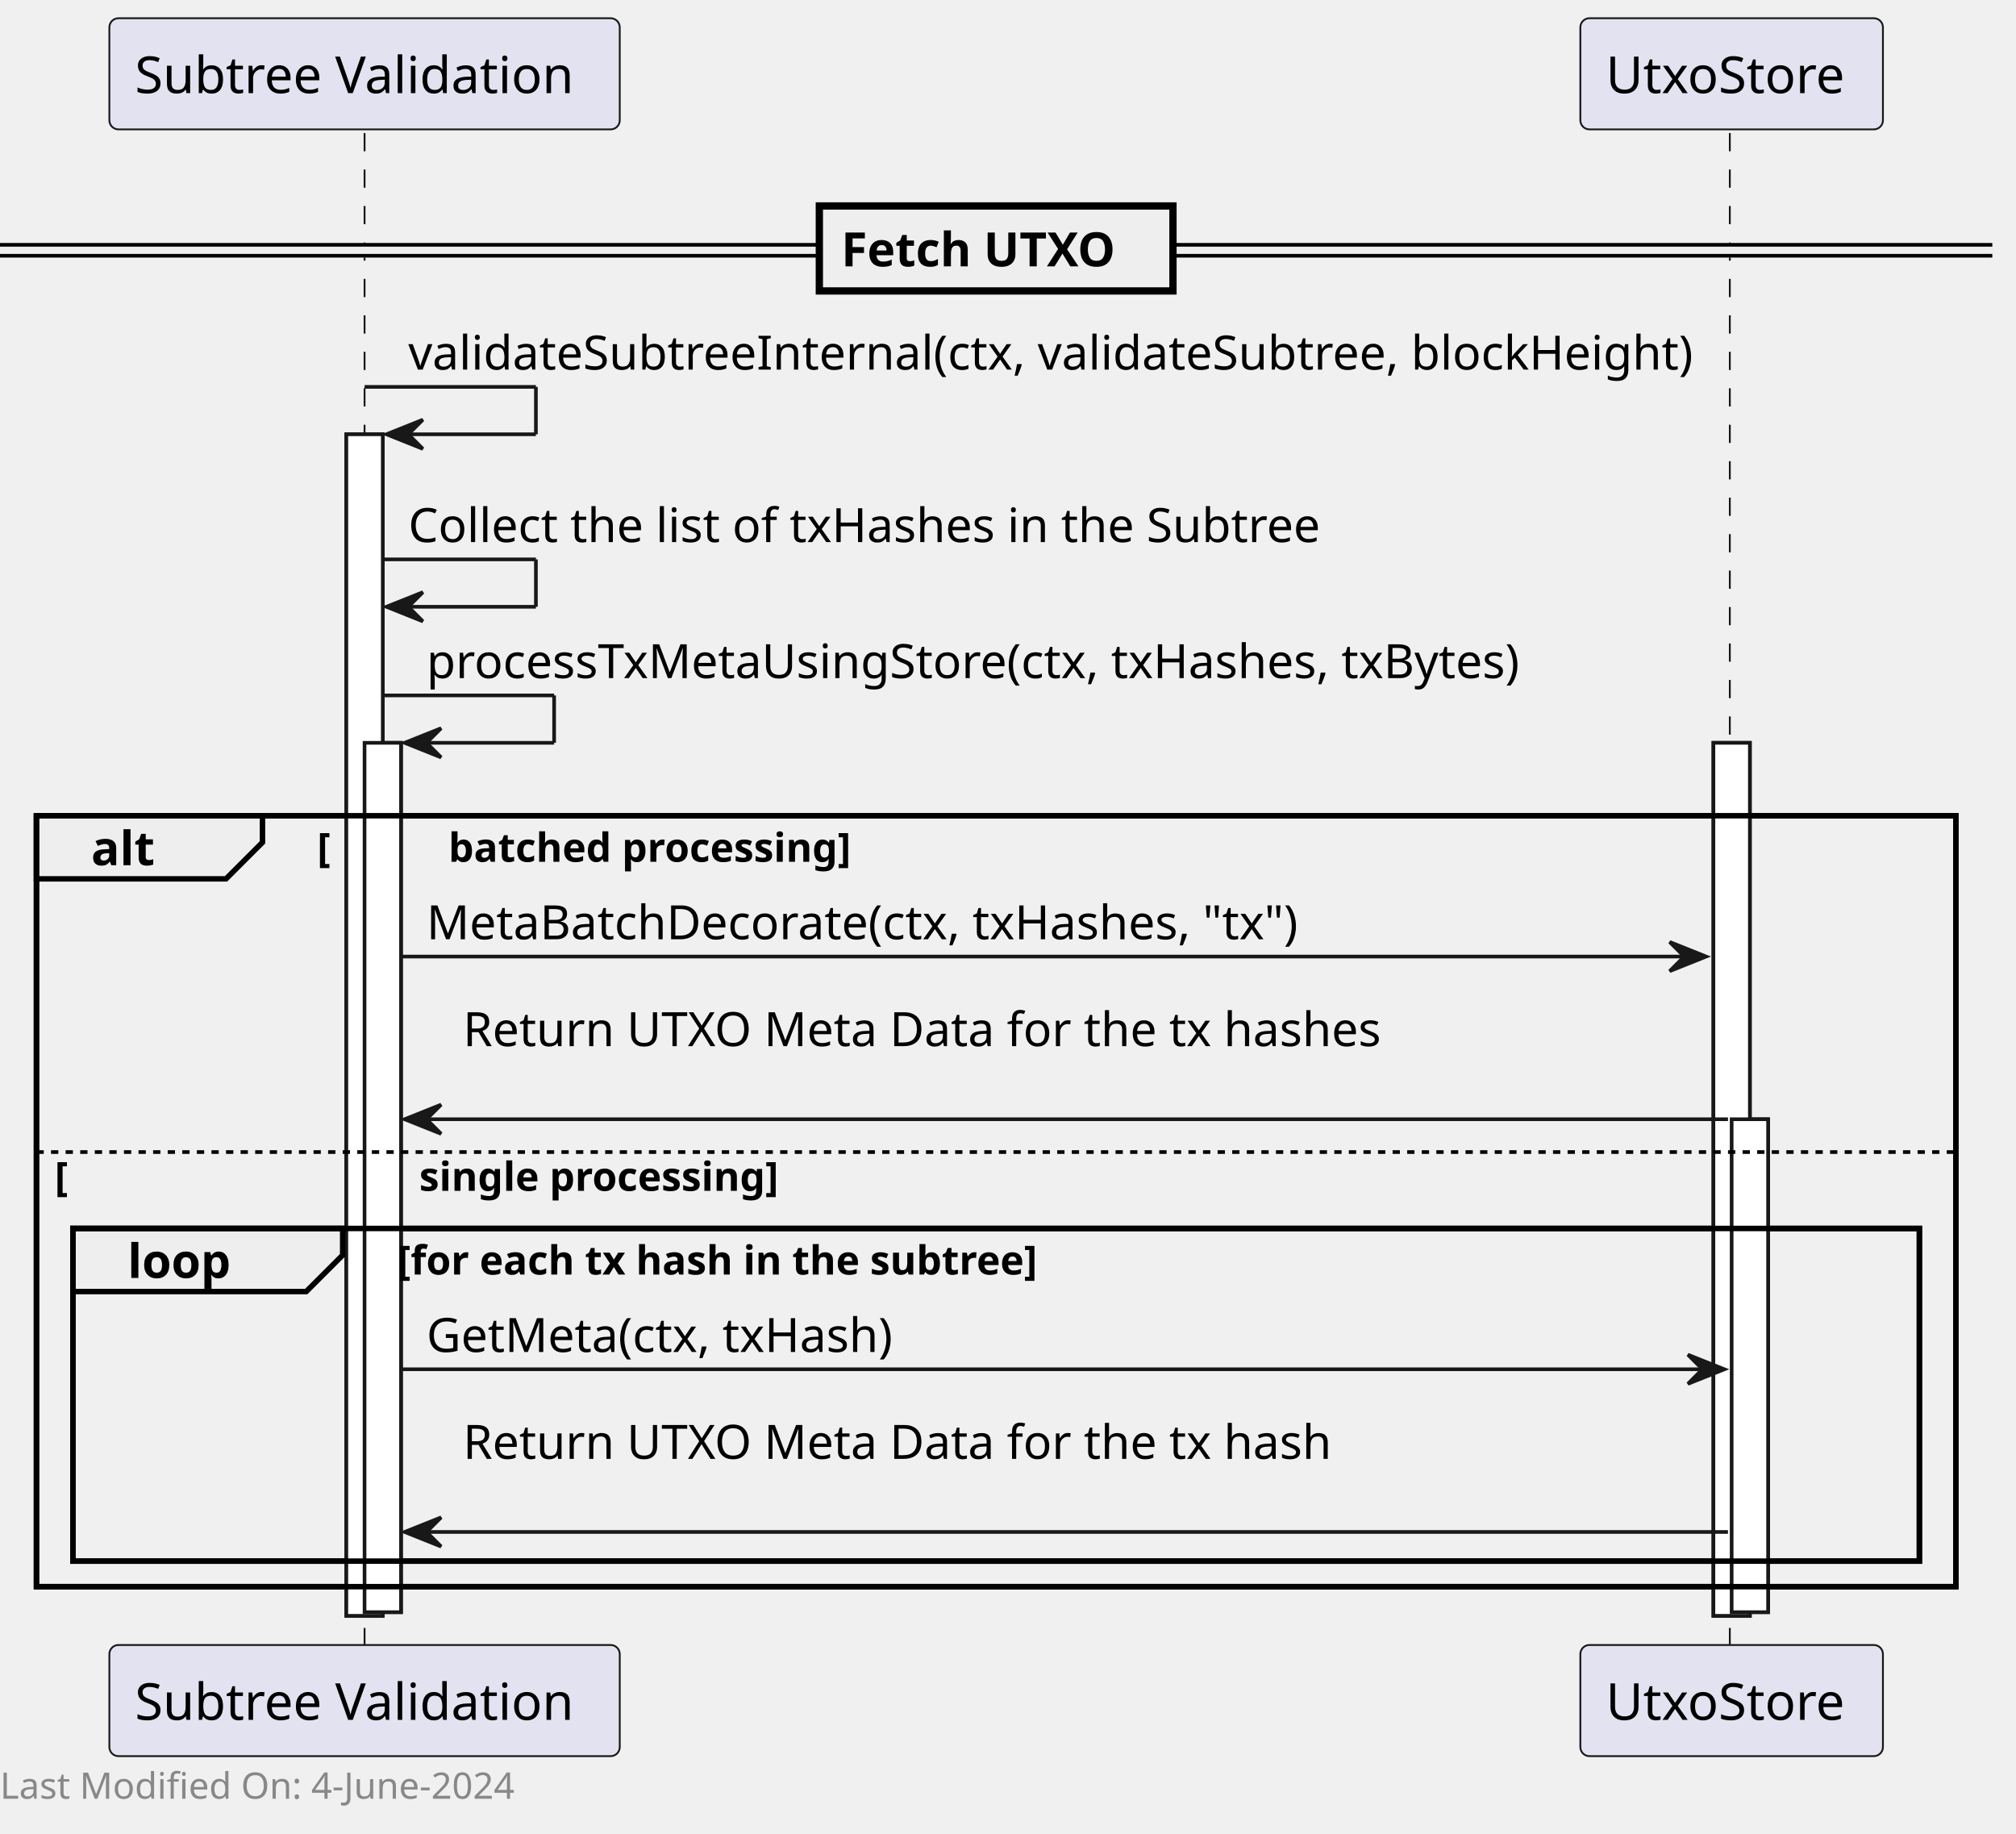
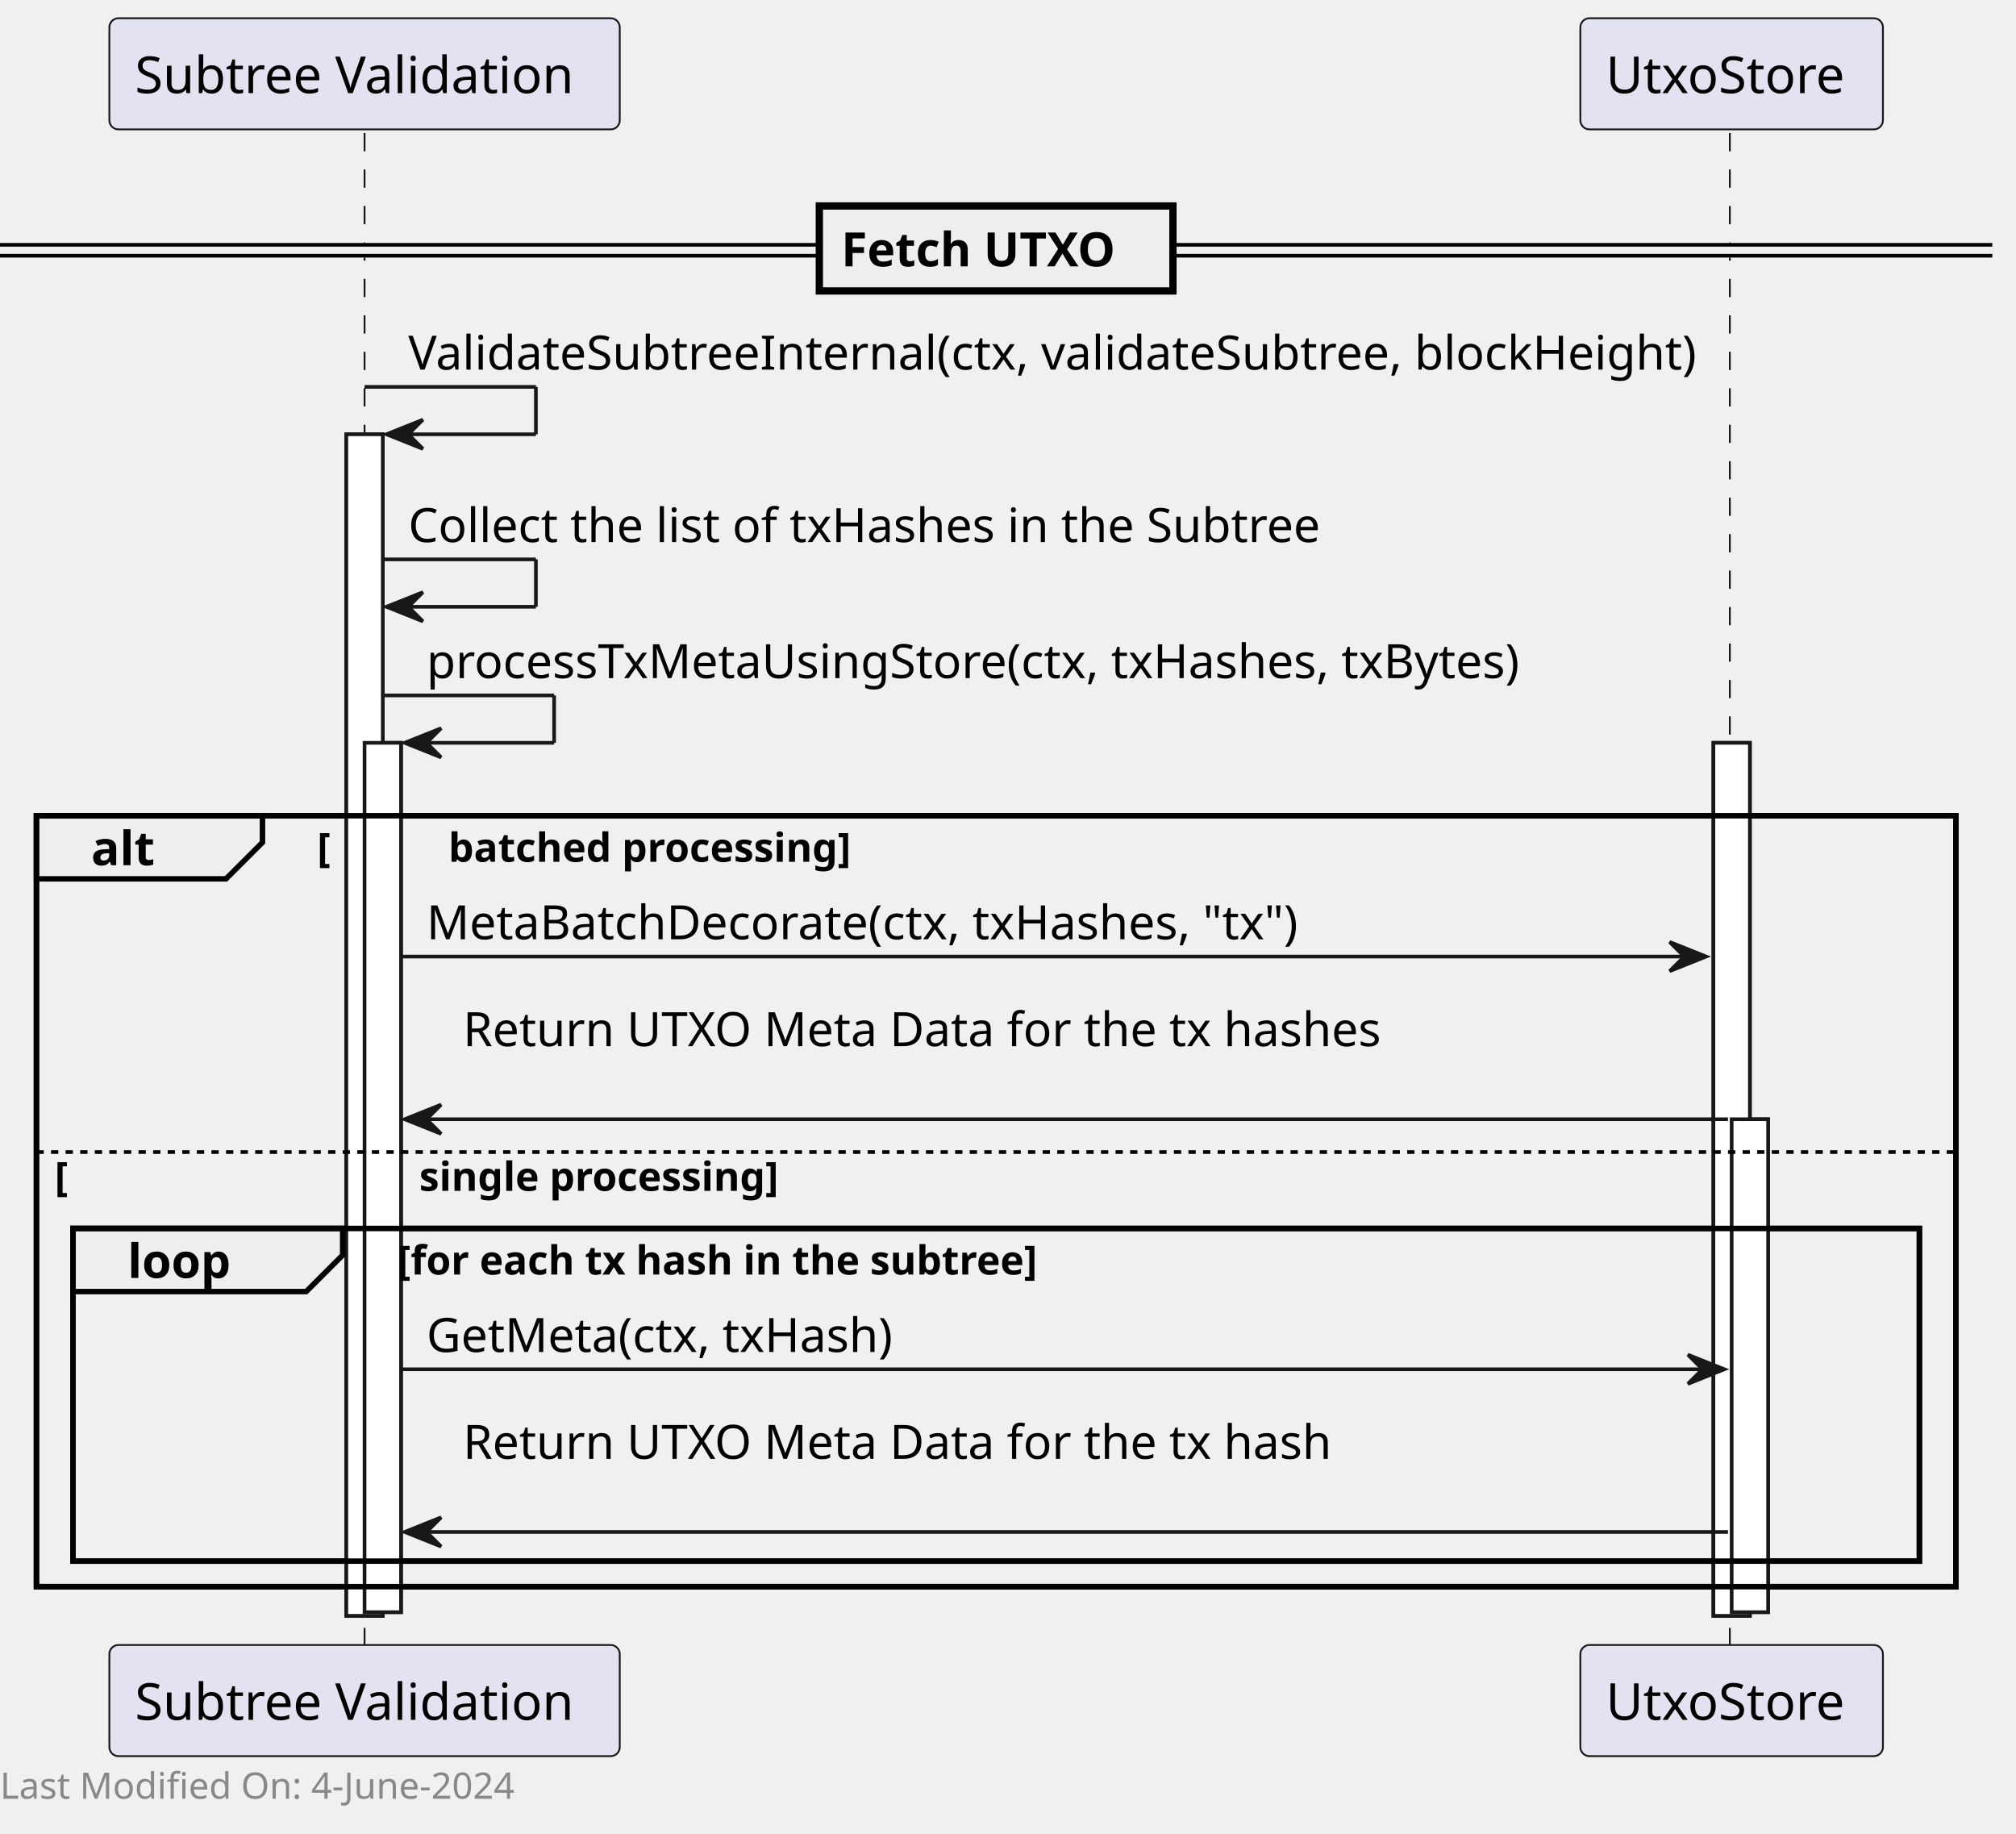
<svg xmlns="http://www.w3.org/2000/svg" contentStyleType="text/css" height="503" preserveAspectRatio="none" viewBox="0 0 553 503" width="553" zoomAndPan="magnify">
  <g fill="#fff">
    <path d="m95 119.109h10v324.06h-10z" stroke="#181818" />
    <path d="m100 203.731h10v238.44h-10z" stroke="#181818" />
    <path d="m470 203.731h10v239.44h-10z" stroke="#181818" />
    <path d="m475 306.973h10v135.197h-10z" stroke="#181818" />
  </g>
  <path d="m10 223.731h526.5v211.44h-526.5z" fill="none" stroke="#000" stroke-width="1.5" />
  <path d="m20 336.928h506.5v91.242h-506.5z" fill="none" stroke="#000" stroke-width="1.5" />
  <path d="m100 36.488v415.682" stroke="#181818" stroke-dasharray="5 5" stroke-width=".5" />
  <path d="m474.5 36.488v415.682" stroke="#181818" stroke-dasharray="5 5" stroke-width=".5" />
  <rect fill="#e2e2f0" height="30.488" rx="2.5" stroke="#181818" stroke-width=".5" width="140" x="30" y="5" />
  <text font-family="sans-serif" font-size="14" lengthAdjust="spacing" textLength="126" x="37" y="25.535">Subtree Validation</text>
  <rect fill="#e2e2f0" height="30.488" rx="2.5" stroke="#181818" stroke-width=".5" width="140" x="30" y="451.17" />
  <text font-family="sans-serif" font-size="14" lengthAdjust="spacing" textLength="126" x="37" y="471.705">Subtree Validation</text>
  <rect fill="#e2e2f0" height="30.488" rx="2.5" stroke="#181818" stroke-width=".5" width="83" x="433.5" y="5" />
  <text font-family="sans-serif" font-size="14" lengthAdjust="spacing" textLength="69" x="440.5" y="25.535">UtxoStore</text>
  <rect fill="#e2e2f0" height="30.488" rx="2.5" stroke="#181818" stroke-width=".5" width="83" x="433.5" y="451.17" />
  <text font-family="sans-serif" font-size="14" lengthAdjust="spacing" textLength="69" x="440.5" y="471.705">UtxoStore</text>
  <path d="m95 119.109h10v324.06h-10z" fill="#fff" stroke="#181818" />
  <path d="m100 203.731h10v238.44h-10z" fill="#fff" stroke="#181818" />
  <path d="m470 203.731h10v239.44h-10z" fill="#fff" stroke="#181818" />
  <path d="m475 306.973h10v135.197h-10z" fill="#fff" stroke="#181818" />
  <path d="m0 67.144h546.5v3h-546.5z" fill="#eee" stroke="#eee" />
  <path d="m0 67.144h546.5" stroke="#000" />
  <path d="m0 70.144h546.5" stroke="#000" />
  <path d="m224.75 56.488h97v23.311h-97z" fill="#eee" stroke="#000" stroke-width="2" />
  <text font-family="sans-serif" font-size="13" font-weight="bold" lengthAdjust="spacing" textLength="79" x="230.75" y="73.057">Fetch UTXO</text>
  <path d="m100 106.109h47" stroke="#181818" />
  <path d="m147 106.109v13" stroke="#181818" />
  <path d="m106 119.109h41" stroke="#181818" />
  <path d="m116 115.109-10 4 10 4-4-4z" fill="#181818" stroke="#181818" />
-   <text font-family="sans-serif" font-size="13" lengthAdjust="spacing" textLength="361" x="112" y="101.367">validateSubtreeInternal(ctx, validateSubtree, blockHeight)</text>
+   <text font-family="sans-serif" font-size="13" lengthAdjust="spacing" textLength="361" x="112" y="101.367">ValidateSubtreeInternal(ctx, validateSubtree, blockHeight)</text>
  <path d="m105 153.42h42" stroke="#181818" />
  <path d="m147 153.42v13" stroke="#181818" />
  <path d="m106 166.42h41" stroke="#181818" />
  <path d="m116 162.42-10 4 10 4-4-4z" fill="#181818" stroke="#181818" />
  <text font-family="sans-serif" font-size="13" lengthAdjust="spacing" textLength="263" x="112" y="148.678">Collect the list of txHashes in the Subtree</text>
  <path d="m105 190.731h47" stroke="#181818" />
  <path d="m152 190.731v13" stroke="#181818" />
  <path d="m111 203.731h41" stroke="#181818" />
  <path d="m121 199.731-10 4 10 4-4-4z" fill="#181818" stroke="#181818" />
  <text font-family="sans-serif" font-size="13" lengthAdjust="spacing" textLength="312" x="117" y="185.988">processTxMetaUsingStore(ctx, txHashes, txBytes)</text>
  <path d="m10 223.731h62v7.311l-10 10h-52z" fill="#eee" stroke="#000" stroke-width="1.5" />
  <path d="m10 223.731h526.5v211.44h-526.5z" fill="none" stroke="#000" stroke-width="1.5" />
  <text font-family="sans-serif" font-size="13" font-weight="bold" lengthAdjust="spacing" textLength="17" x="25" y="237.299">alt</text>
  <text font-family="sans-serif" font-size="11" font-weight="bold" lengthAdjust="spacing" textLength="4" x="87" y="236.365">[</text>
  <text font-family="sans-serif" font-size="11" font-weight="bold" lengthAdjust="spacing" textLength="112" x="123" y="236.365">batched processing]</text>
  <path d="m458 258.352 10 4-10 4 4-4z" fill="#181818" stroke="#181818" />
  <path d="m110 262.352h354" stroke="#181818" />
  <text font-family="sans-serif" font-size="13" lengthAdjust="spacing" textLength="246" x="117" y="257.609">MetaBatchDecorate(ctx, txHashes, "tx")</text>
  <path d="m121 302.973-10 4 10 4-4-4z" fill="#181818" stroke="#181818" />
  <path d="m115 306.973h359" stroke="#181818" />
  <text font-family="sans-serif" font-size="13" lengthAdjust="spacing" textLength="258" x="127" y="286.92">Return UTXO Meta Data for the tx hashes</text>
  <text font-family="sans-serif" font-size="13" lengthAdjust="spacing" textLength="4" x="127" y="302.231" />
  <path d="m10 315.973h526.5" stroke="#000" stroke-dasharray="2 2" />
  <text font-family="sans-serif" font-size="11" font-weight="bold" lengthAdjust="spacing" textLength="4" x="15" y="326.607">[</text>
  <text font-family="sans-serif" font-size="11" font-weight="bold" lengthAdjust="spacing" textLength="4" x="47" y="326.607" />
  <text font-family="sans-serif" font-size="11" font-weight="bold" lengthAdjust="spacing" textLength="4" x="79" y="326.607" />
  <text font-family="sans-serif" font-size="11" font-weight="bold" lengthAdjust="spacing" textLength="103" x="115" y="326.607">single processing]</text>
  <path d="m20 336.928h74v7.311l-10 10h-64z" fill="#eee" stroke="#000" stroke-width="1.5" />
  <path d="m20 336.928h506.5v91.242h-506.5z" fill="none" stroke="#000" stroke-width="1.5" />
  <text font-family="sans-serif" font-size="13" font-weight="bold" lengthAdjust="spacing" textLength="29" x="35" y="350.496">loop</text>
  <text font-family="sans-serif" font-size="11" font-weight="bold" lengthAdjust="spacing" textLength="179" x="109" y="349.562">[for each tx hash in the subtree]</text>
  <path d="m463 371.549 10 4-10 4 4-4z" fill="#181818" stroke="#181818" />
  <path d="m110 375.549h359" stroke="#181818" />
  <text font-family="sans-serif" font-size="13" lengthAdjust="spacing" textLength="132" x="117" y="370.807">GetMeta(ctx, txHash)</text>
  <path d="m121 416.17-10 4 10 4-4-4z" fill="#181818" stroke="#181818" />
  <path d="m115 420.17h359" stroke="#181818" />
  <text font-family="sans-serif" font-size="13" lengthAdjust="spacing" textLength="244" x="127" y="400.117">Return UTXO Meta Data for the tx hash</text>
  <text font-family="sans-serif" font-size="13" lengthAdjust="spacing" textLength="4" x="127" y="415.428" />
  <text fill="#888" font-family="sans-serif" font-size="10" lengthAdjust="spacing" textLength="152" y="493.326">Last Modified On: 4-June-2024</text>
</svg>
